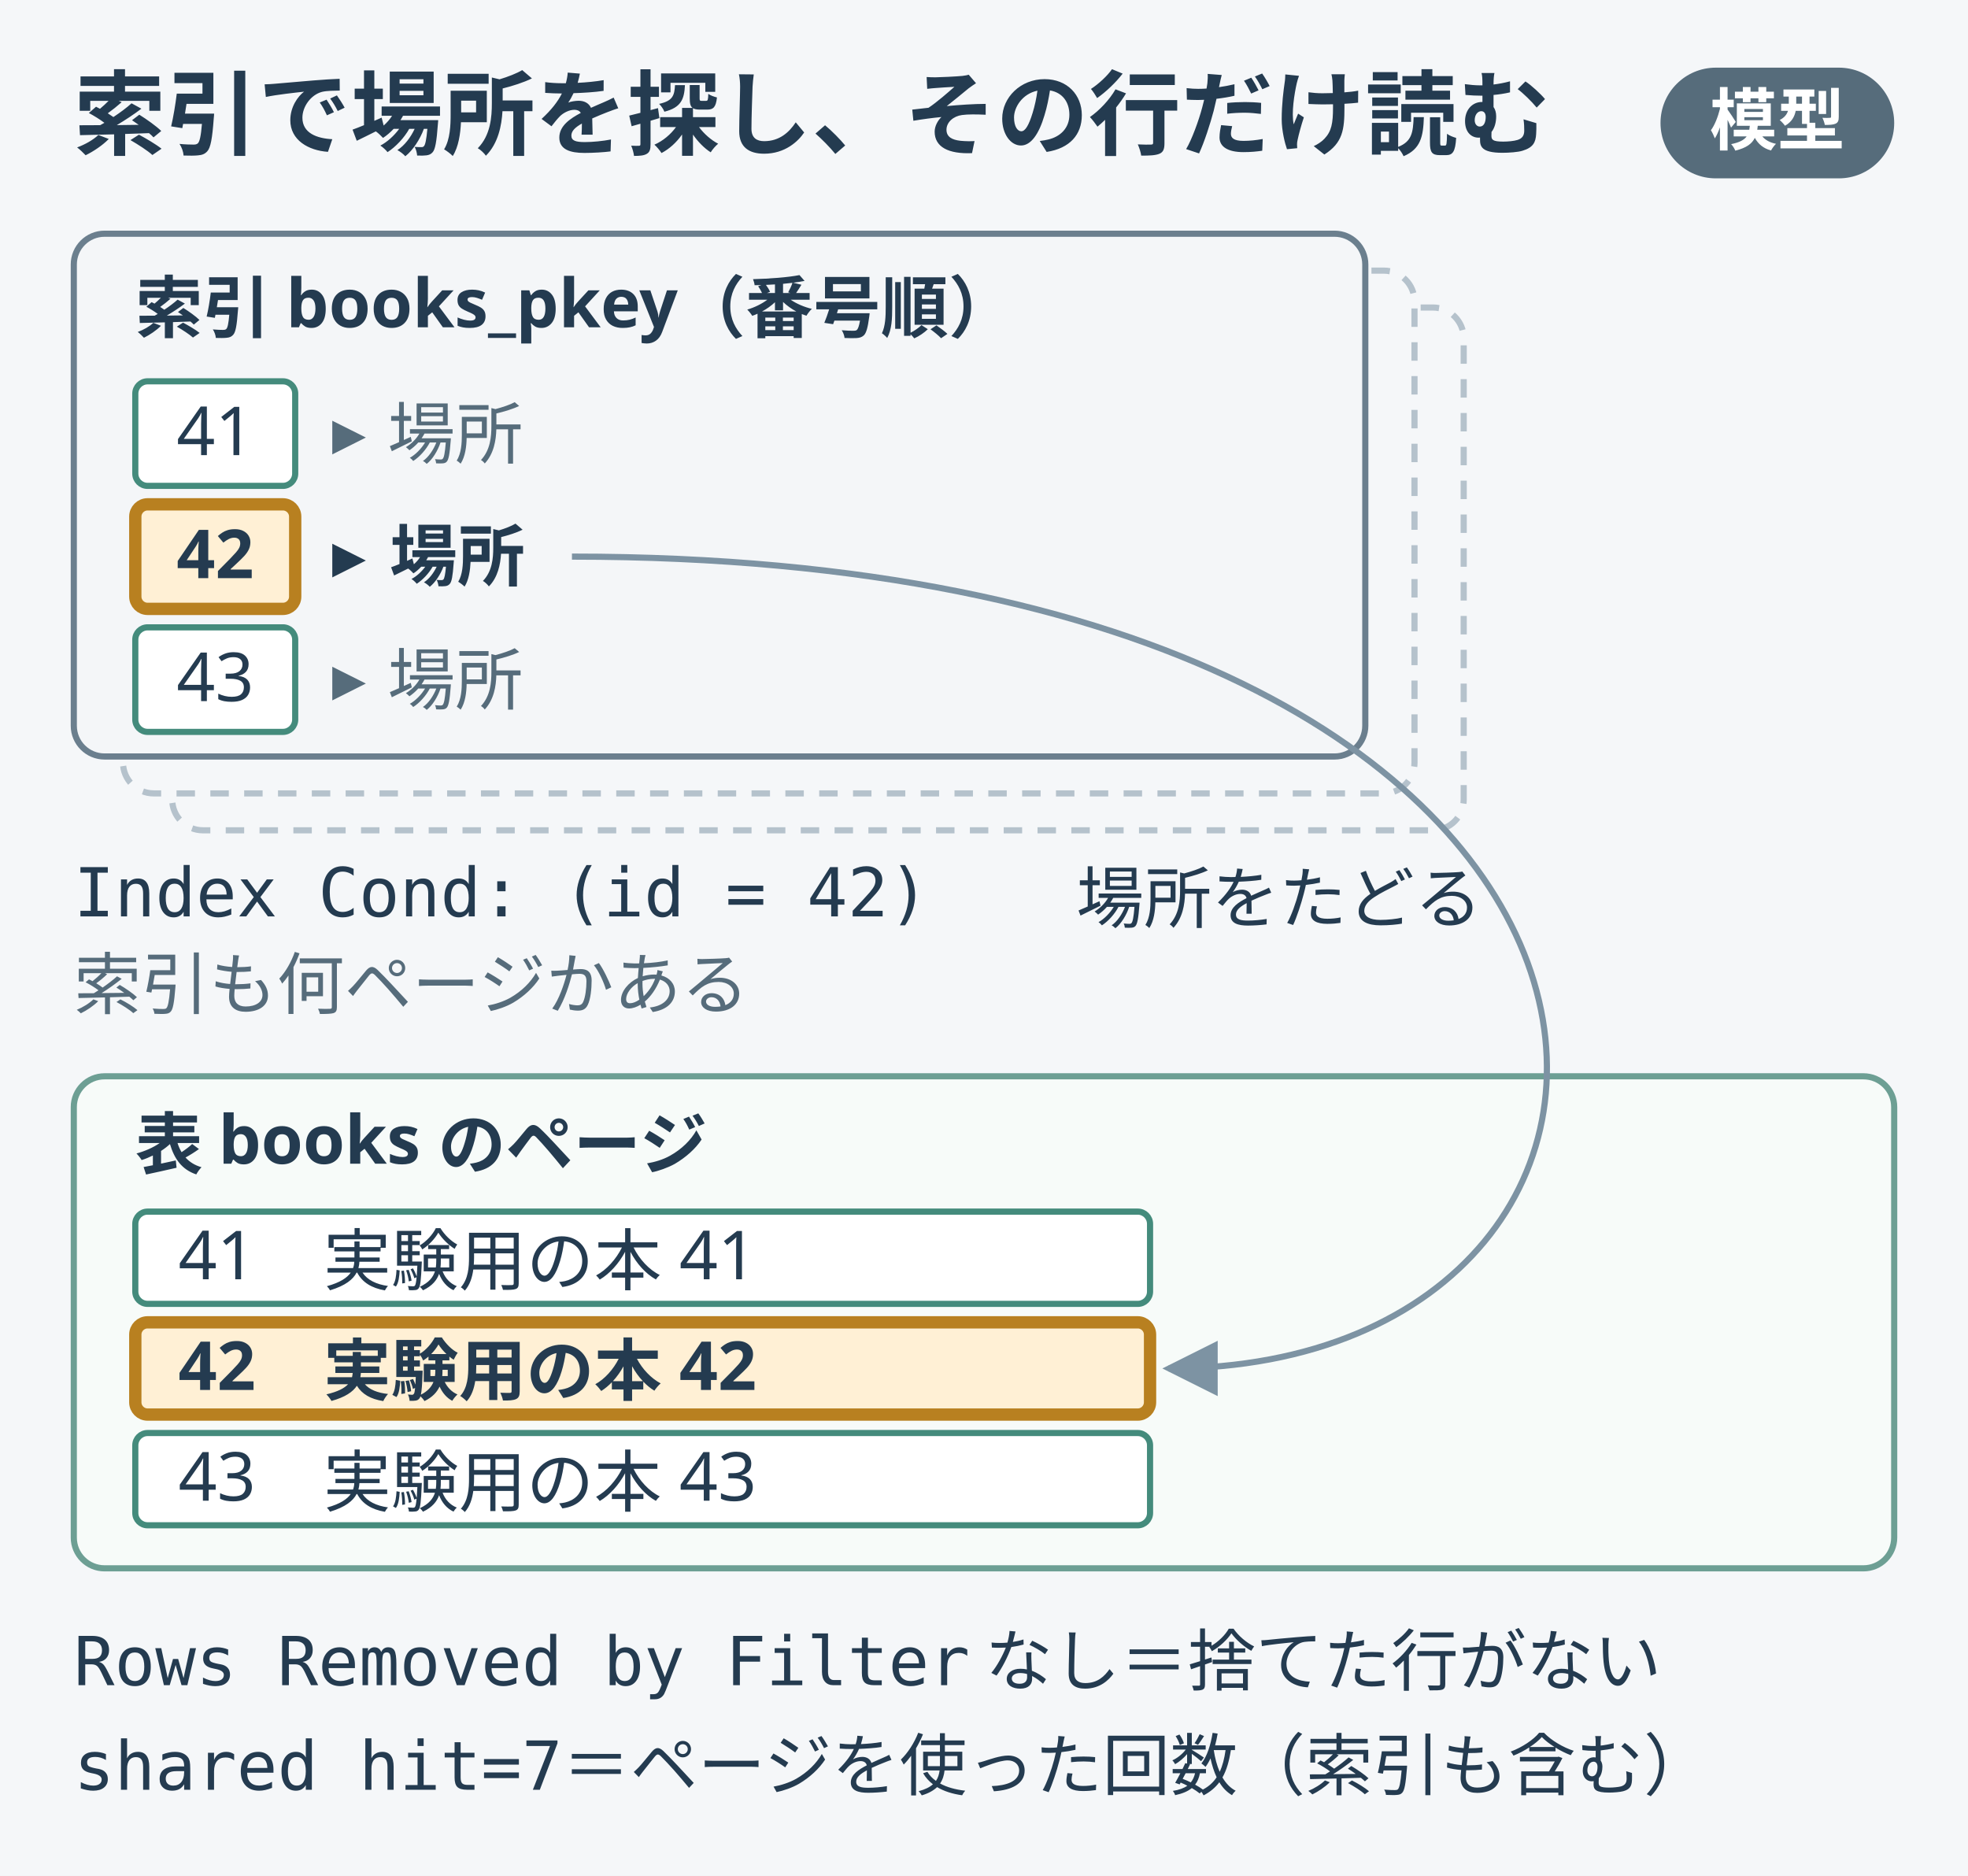
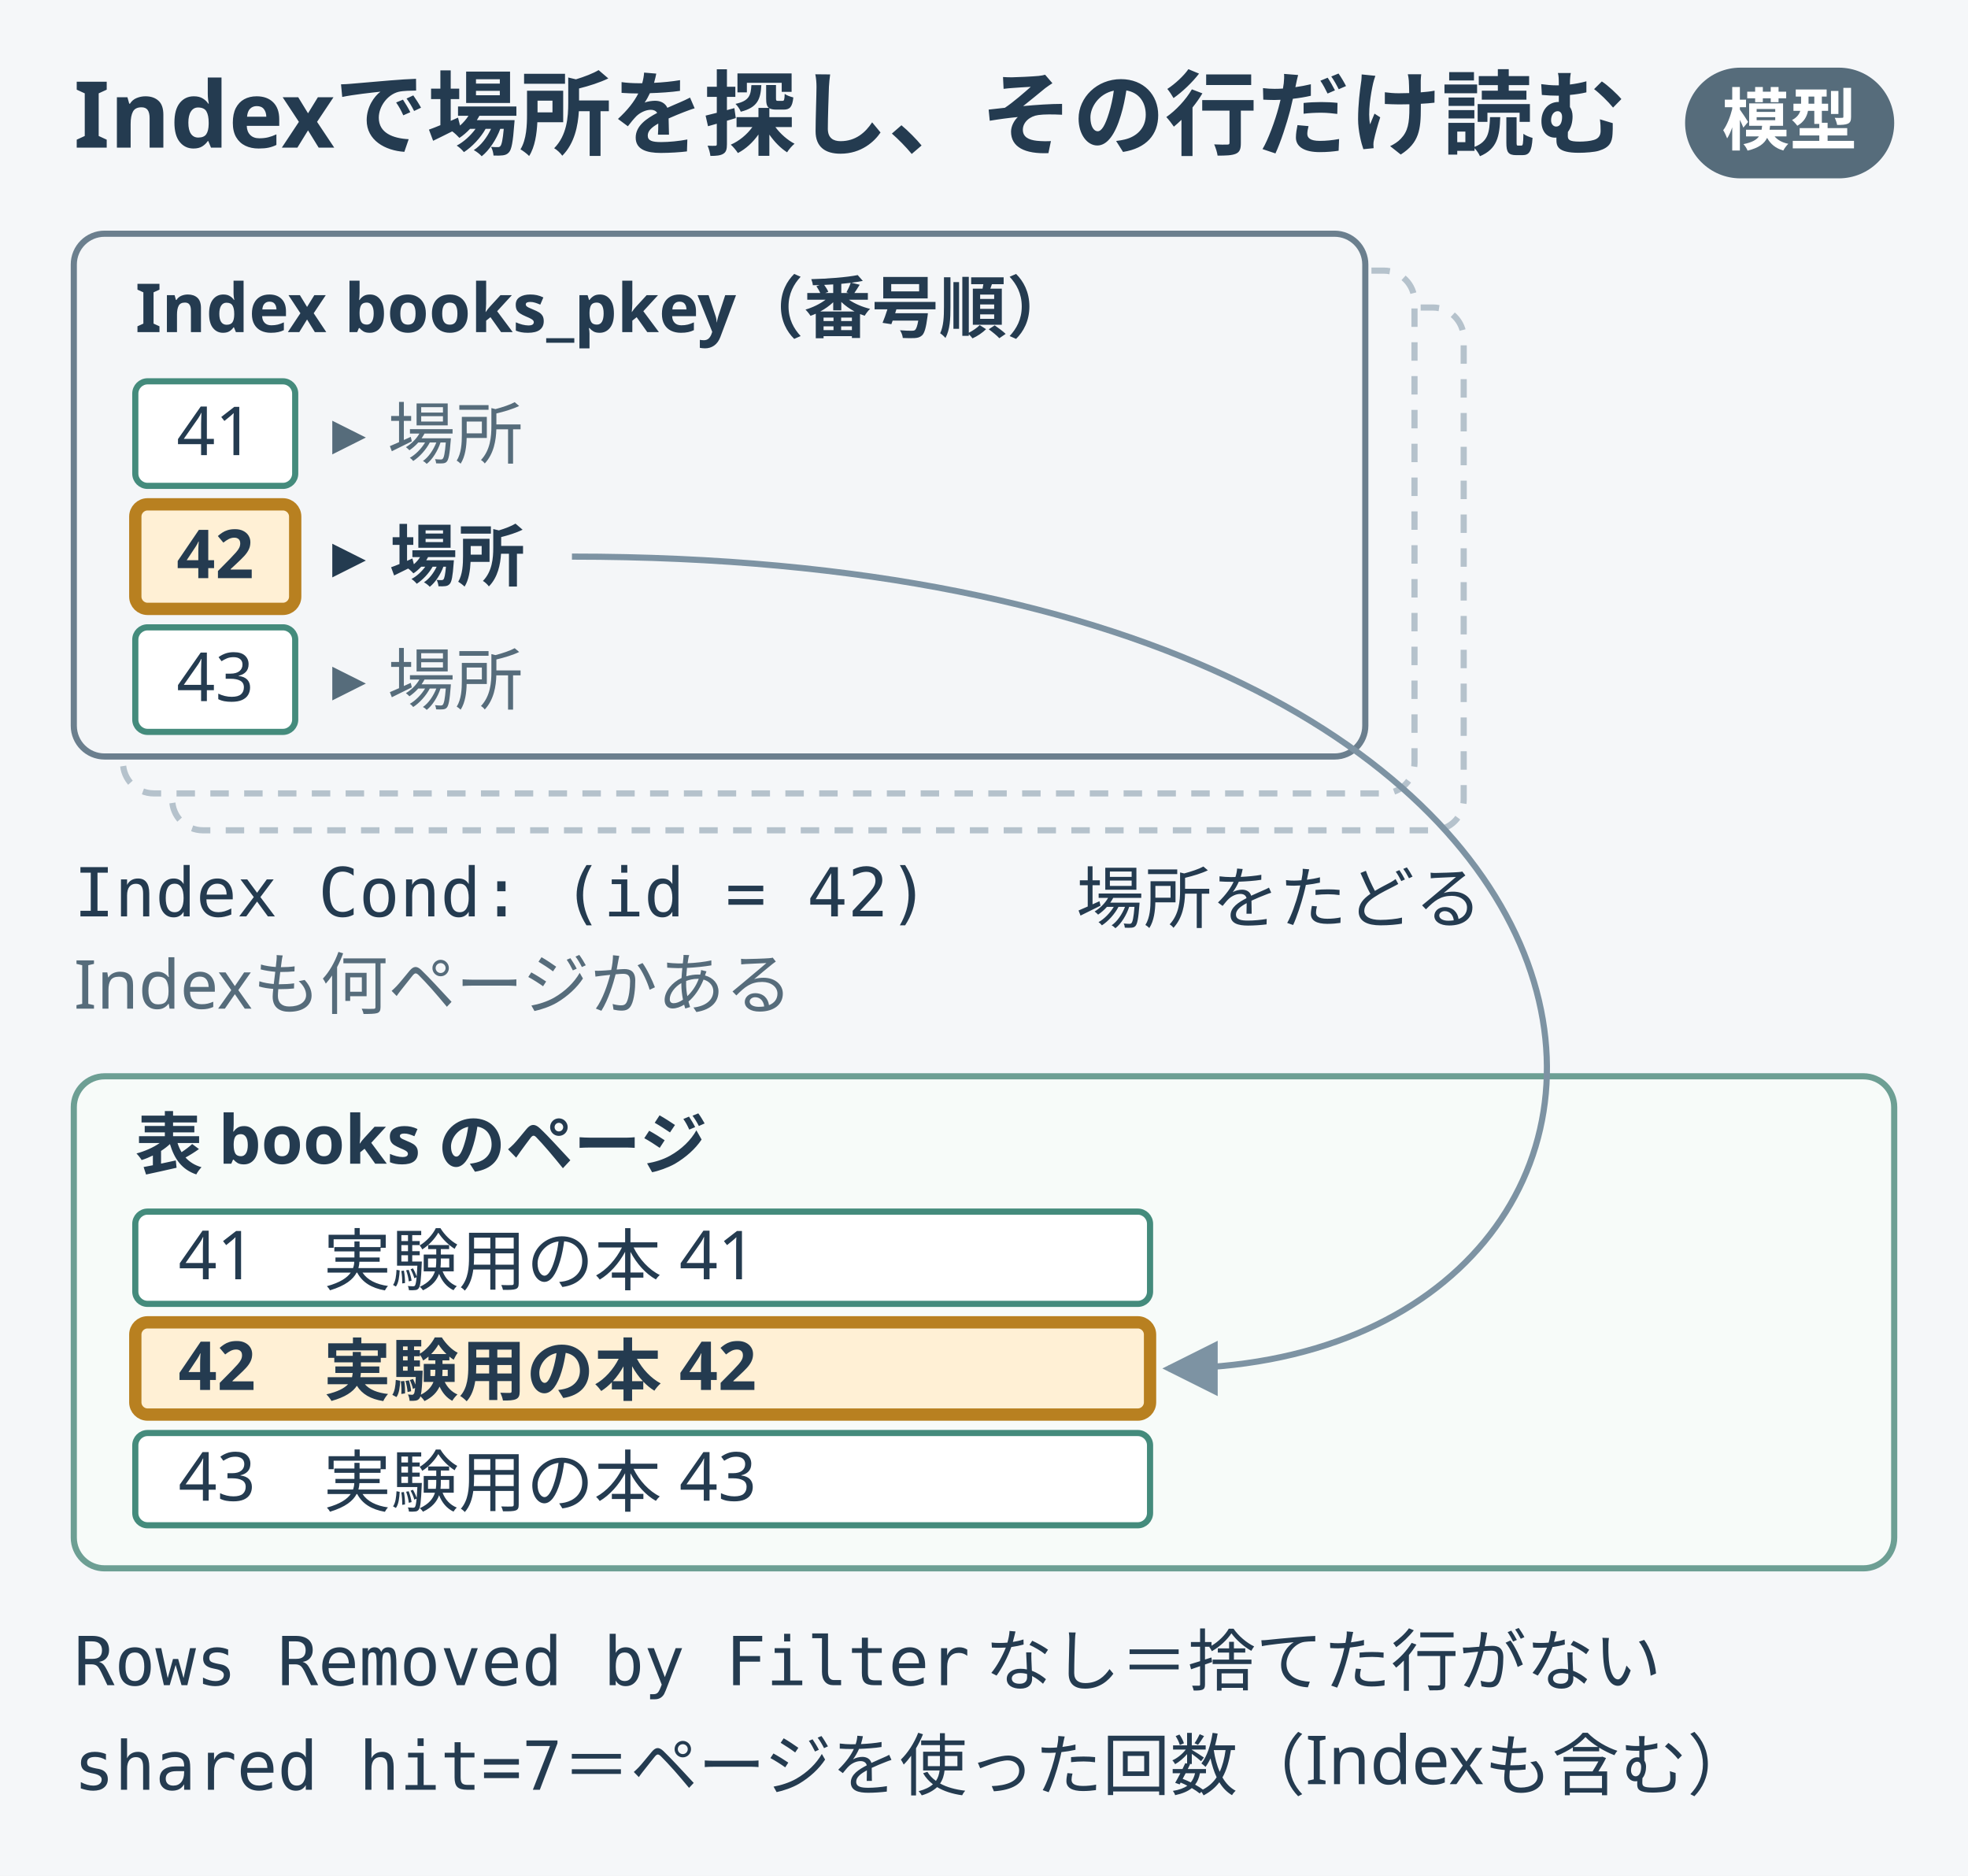
<svg xmlns="http://www.w3.org/2000/svg" width="640" height="610" viewBox="0 0 640 610" role="img" aria-labelledby="title">
  <defs>
    <marker id="flow" markerWidth="10" markerHeight="10" refX="9" refY="5" orient="auto">
      <path d="M0 0L10 5L0 10z" fill="#277b74" />
    </marker>
    <marker id="req" markerWidth="10" markerHeight="10" refX="9" refY="5" orient="auto">
      <path d="M0 0L10 5L0 10" fill="none" stroke="#945e11" stroke-width="2" />
    </marker>
    <marker id="ref" markerWidth="9" markerHeight="9" refX="8" refY="4.5" orient="auto">
      <path d="M0 0L9 4.5L0 9z" fill="#7d93a3" />
    </marker>
  </defs>
  <style>
text{font-family:"Hiragino Sans","Noto Sans JP",sans-serif;font-size:24px;fill:#243b50}
.h{font-size:30px;font-weight:700}.b{font-weight:700}.s{font-size:22px}.m{font-size:22px;fill:#566c7b}
.mono{font-family:ui-monospace,Menlo,monospace;font-size:22px}.tag{font-size:22px;font-weight:700;fill:#fff}
.teal{fill:#176e65}.brown{fill:#945e11}.real{fill:#176e65}.model{fill:#566c7b}
.panel{fill:#fff;stroke:#cedae1;stroke-width:2}.node{fill:#ecf2f8;stroke:#56738a;stroke-width:2}
.row{fill:#fff;stroke:#448b7c;stroke-width:2}.match{fill:#fff;stroke:#176e65;stroke-width:4}
.page{fill:#f7fbf9;stroke:#6d9f94;stroke-width:2}.ipage{fill:#f4f6f8;stroke:#6b7f8e;stroke-width:2}
.band{fill:#d5dde3;stroke:#92a7b5;stroke-width:2}.skip{fill:none;stroke:#b5c2cc;stroke-width:2;stroke-dasharray:6 5}
.hot{fill:#fff0d5;stroke:#b88020;stroke-width:4}.ghost{fill:#f5f7f9;stroke:#b5c2cc;stroke-width:2;stroke-dasharray:6 5}
.flow{fill:none;stroke:#277b74;stroke-width:3;marker-end:url(#flow)}.req{fill:none;stroke:#945e11;stroke-width:3;stroke-dasharray:8 6;marker-end:url(#req)}
.ref{fill:none;stroke:#7d93a3;stroke-width:2;marker-end:url(#ref)}.step{fill:#fff;stroke:#243b50;stroke-width:2.5}
.spine{fill:#e9f3f4;stroke:#243b50;stroke-width:1.5}
  </style>
  <rect width="640" height="610" fill="#f5f7f9" />
-   <text x="24" y="48" class="h">索引で場所を探し、その行だけ読む</text>
-   <rect x="540" y="22" width="76" height="36" rx="18" class="model" />
-   <text x="578" y="47" text-anchor="middle" class="tag">模型</text>
+   <text x="24" y="48" class="h">Indexで場所を探し、その行だけ読む</text>
+   <rect x="548" y="22" width="68" height="36" rx="18" class="model" />
+   <text x="582" y="47" text-anchor="middle" class="tag">模型</text>
  <g id="index">
    <rect x="56" y="100" width="420" height="170" rx="10" class="ghost" />
    <rect x="40" y="88" width="420" height="170" rx="10" class="ghost" />
    <rect x="24" y="76" width="420" height="170" rx="10" class="ipage" />
-     <text x="44" y="108" class="s b">索引 books_pkey（番号順）</text>
+     <text x="44" y="108" class="s b">Index books_pkey（番号順）</text>
    <rect x="44" y="124" width="52" height="34" rx="4" class="row" />
    <text x="70" y="148" text-anchor="middle" class="s">41</text>
    <text x="108" y="148" class="s m">▸ 場所</text>
    <rect x="44" y="164" width="52" height="34" rx="4" class="hot" />
    <text x="70" y="188" text-anchor="middle" class="s b">42</text>
    <text x="108" y="188" class="s b">▸ 場所</text>
    <rect x="44" y="204" width="52" height="34" rx="4" class="row" />
    <text x="70" y="228" text-anchor="middle" class="s">43</text>
    <text x="108" y="228" class="s m">▸ 場所</text>
    <text x="24" y="298" class="mono">Index Cond: (id = 42)</text>
-     <text x="24" y="328" class="m">索引も何ページかある</text>
+     <text x="24" y="328" class="m">Indexも何ページかある</text>
  </g>
  <text x="350" y="300" class="s">場所をたどる</text>
  <g id="table">
    <rect x="24" y="350" width="592" height="160" rx="10" class="page" />
    <text x="44" y="380" class="s b">表 books のページ</text>
    <rect x="44" y="394" width="330" height="30" rx="4" class="row" />
    <text x="58" y="416" class="s">41　実験用の本 41</text>
    <rect x="44" y="430" width="330" height="30" rx="4" class="hot" />
    <text x="58" y="452" class="s b">42　実験用の本 42</text>
    <rect x="44" y="466" width="330" height="30" rx="4" class="row" />
    <text x="58" y="488" class="s">43　実験用の本 43</text>
  </g>
  <path d="M186 181 C 568 181, 568 445, 380 445" class="ref" />
  <text x="24" y="548" class="s">
    <tspan class="mono">Rows Removed by Filter</tspan> なし＝捨てた行がない</text>
  <text x="24" y="582" class="s">
-     <tspan class="mono">shared hit=7</tspan>＝ページを使った回数（索引も含む）</text>
+     <tspan class="mono">shared hit=7</tspan>＝ページを使った回数（Indexも含む）</text>
</svg>
